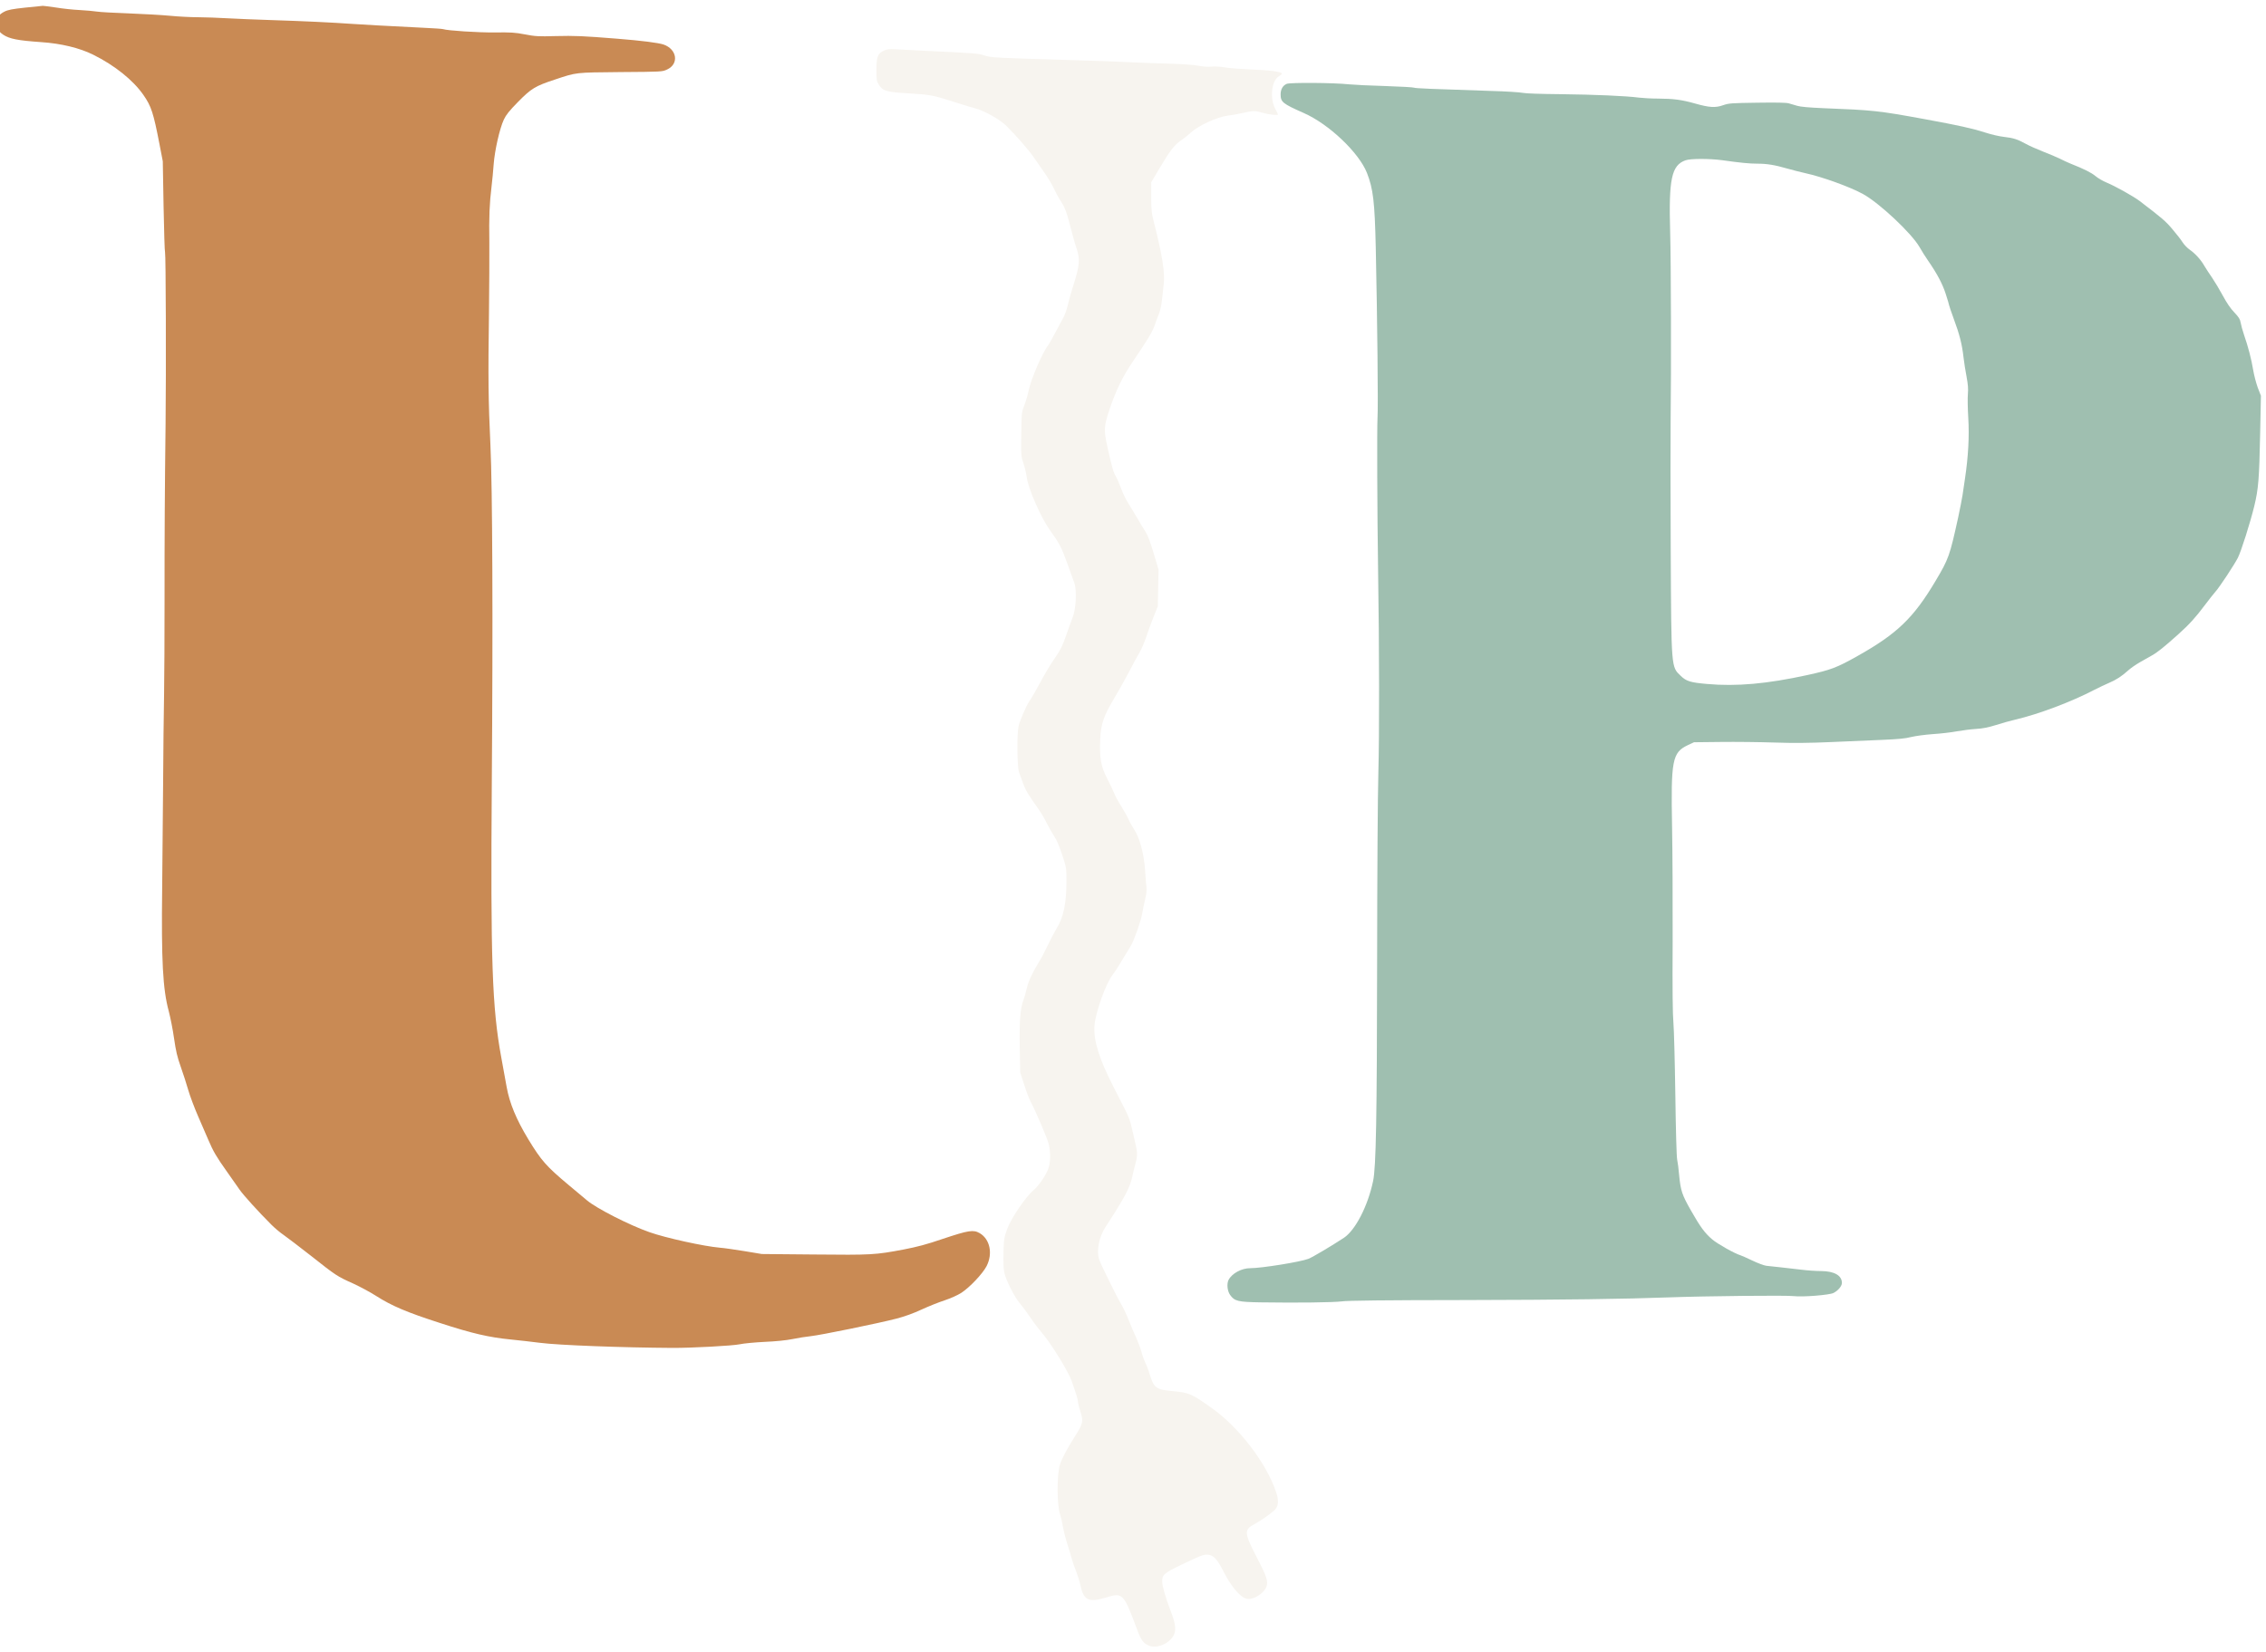
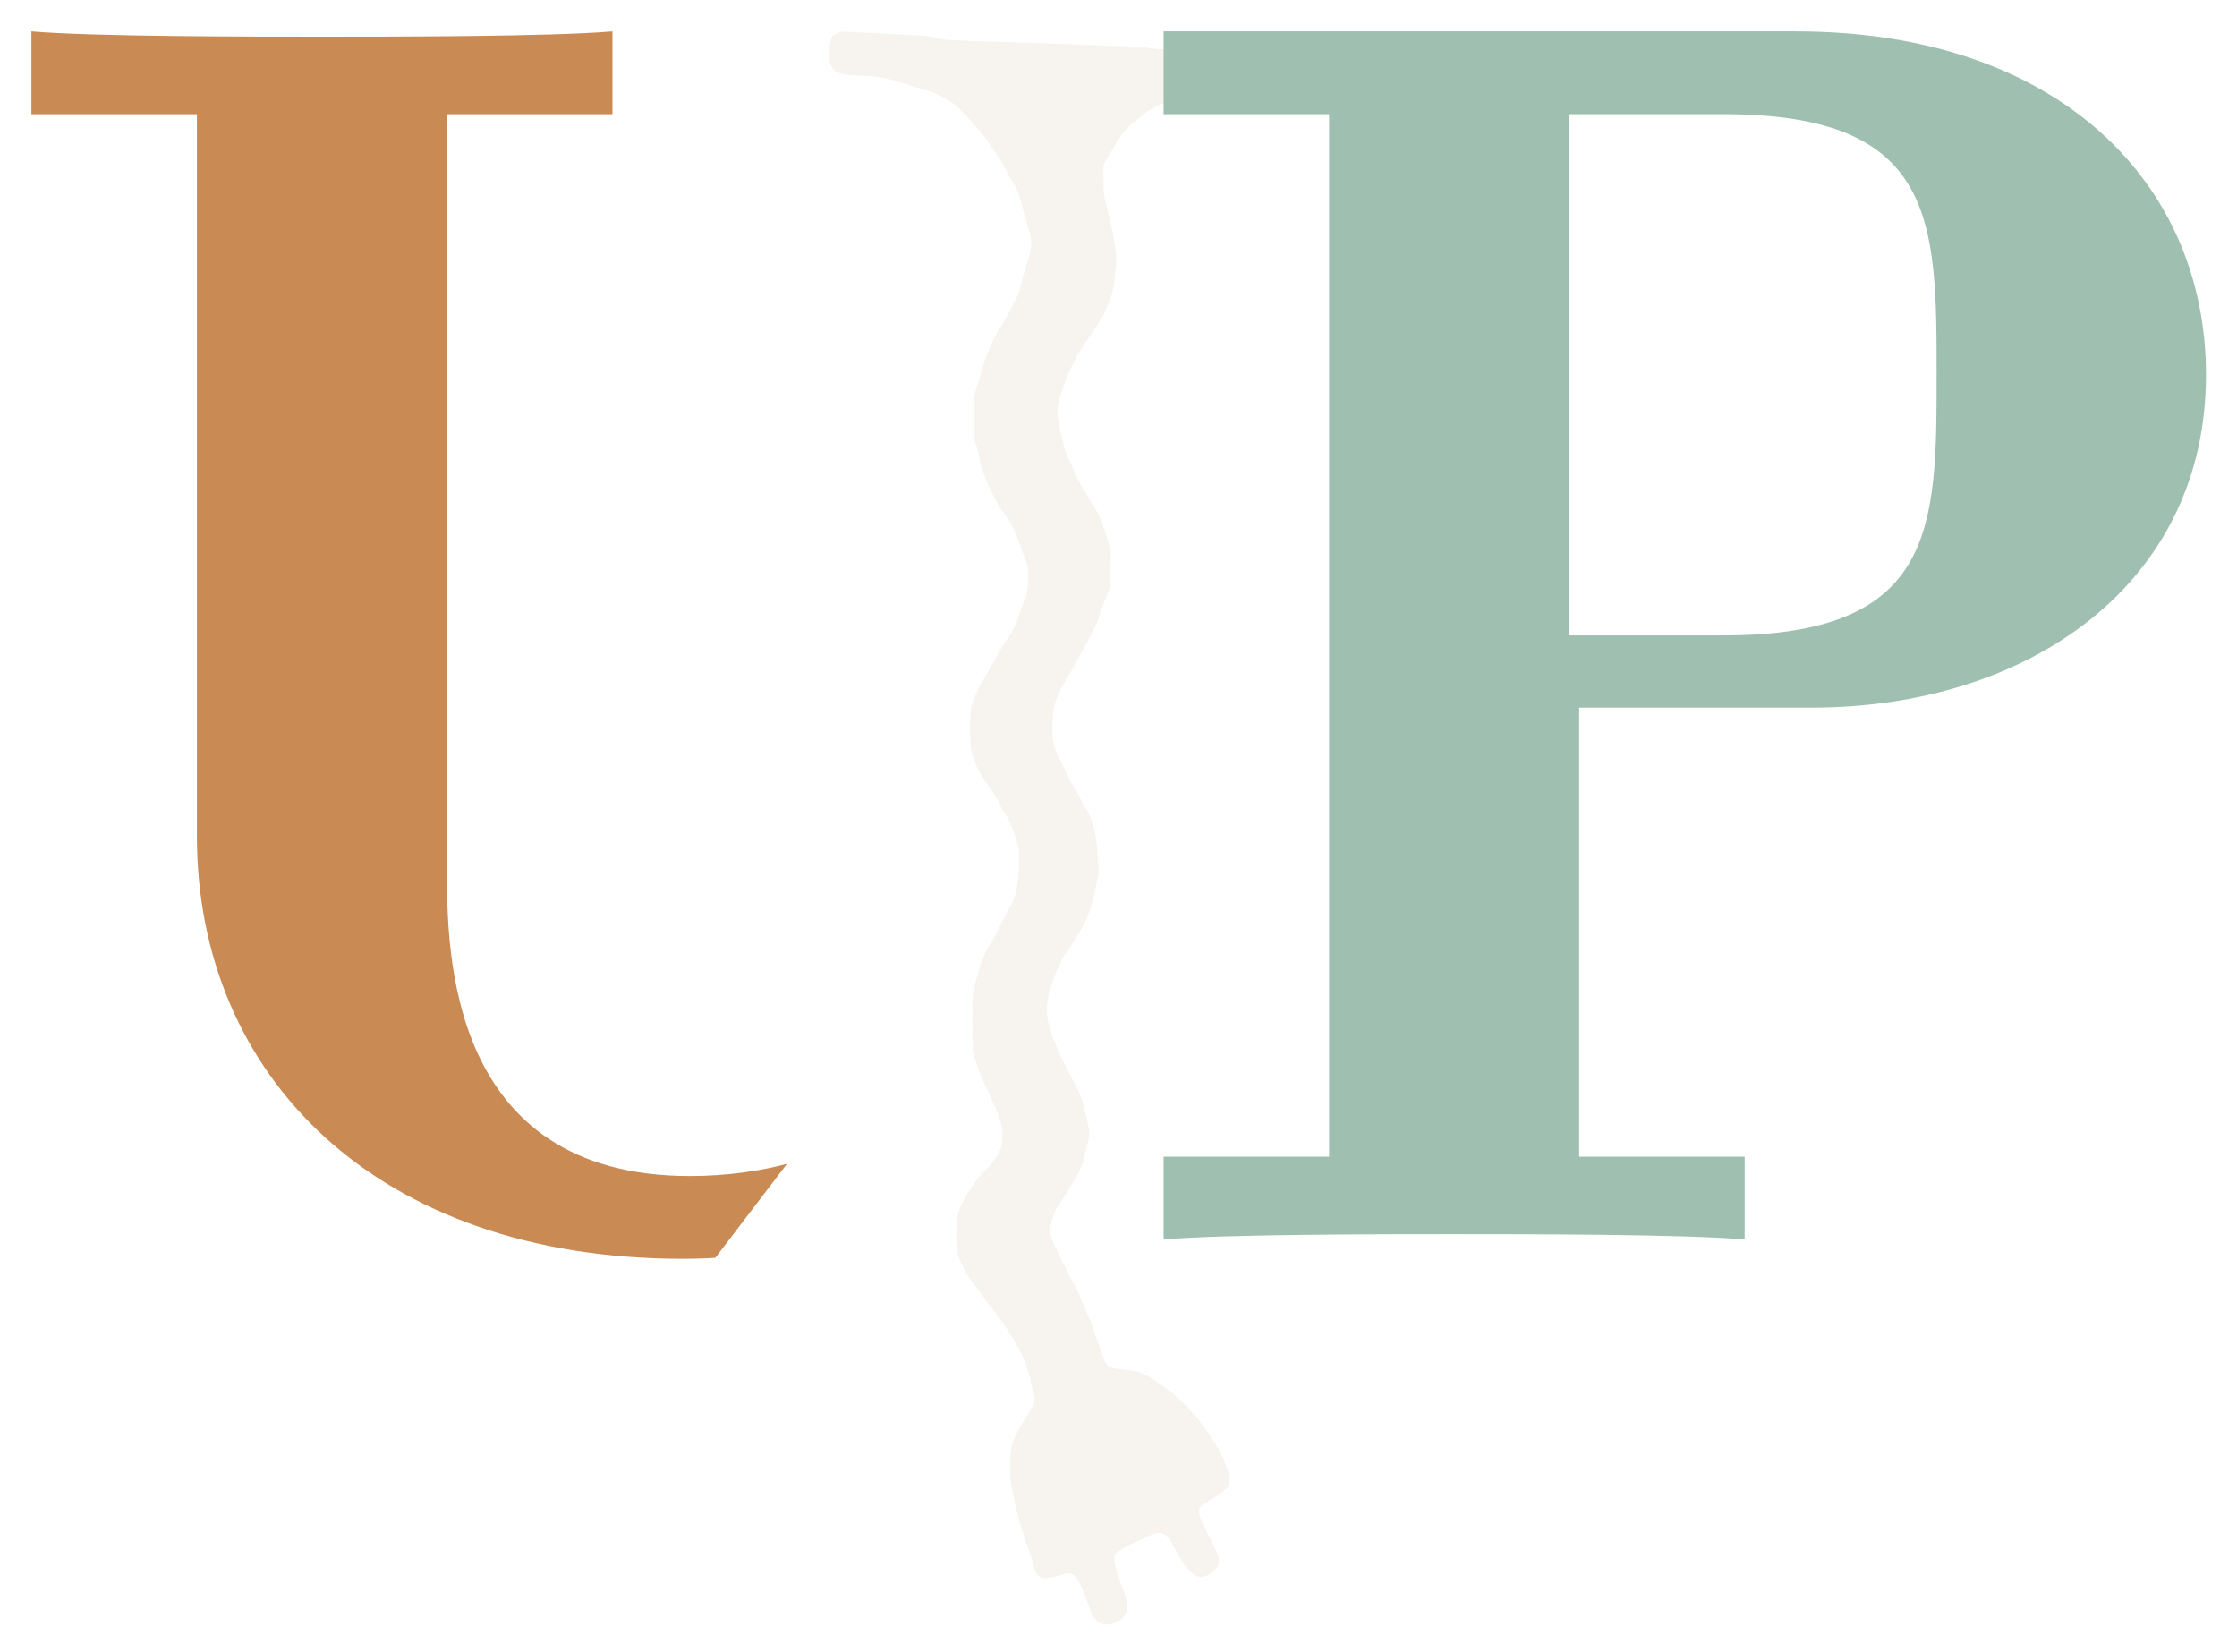
- <svg xmlns="http://www.w3.org/2000/svg" viewBox="38 25 2367 1726" role="img" aria-label="Uwe Parsiegla">
-   <g id="kabel-wortmarke" transform="translate(0,2438) scale(0.1,-0.1)" fill="#F7F4EF" stroke="none">
-     <path d="M9613 23601 c-65 -30 -78 -64 -78 -201 0 -103 2 -119 24 -153 42 -68 78 -79 321 -93 230 -14 242 -17 530 -109 58 -19 125 -39 150 -45 95 -23 262 -116 330 -183 93 -91 234 -252 283 -323 23 -34 72 -105 109 -157 38 -52 84 -130 105 -173 20 -44 49 -97 63 -119 52 -77 72 -129 111 -284 22 -86 51 -190 66 -231 36 -105 29 -181 -30 -365 -25 -77 -53 -175 -62 -219 -10 -43 -30 -101 -45 -130 -109 -204 -149 -277 -159 -290 -58 -70 -181 -354 -206 -476 -9 -46 -30 -115 -45 -154 -28 -70 -29 -75 -32 -301 -3 -226 -3 -231 24 -310 14 -44 29 -107 33 -140 14 -116 148 -424 242 -554 98 -135 122 -182 180 -343 30 -84 64 -178 75 -208 28 -78 18 -276 -19 -365 -13 -33 -44 -117 -68 -188 -36 -104 -56 -145 -111 -225 -37 -53 -91 -140 -119 -192 -86 -158 -132 -238 -153 -267 -32 -46 -101 -207 -113 -264 -18 -91 -14 -425 6 -479 9 -25 29 -79 44 -120 24 -68 55 -118 167 -275 19 -27 56 -90 80 -139 25 -49 61 -111 79 -138 21 -30 52 -103 80 -188 45 -137 45 -140 45 -277 0 -226 -31 -378 -101 -490 -21 -34 -63 -114 -94 -179 -30 -64 -72 -144 -94 -178 -65 -104 -112 -206 -127 -277 -8 -38 -23 -91 -34 -119 -32 -82 -43 -217 -38 -497 l5 -258 41 -127 c22 -70 52 -149 66 -175 53 -99 178 -390 191 -448 19 -78 19 -178 0 -242 -20 -69 -103 -192 -160 -239 -80 -67 -234 -293 -274 -404 -32 -89 -35 -105 -39 -246 -2 -94 0 -172 8 -207 16 -80 108 -262 165 -327 26 -30 76 -98 111 -150 35 -52 90 -124 121 -160 84 -94 271 -397 306 -495 51 -146 67 -197 67 -221 0 -13 11 -58 25 -101 34 -103 29 -126 -56 -259 -81 -127 -142 -242 -158 -299 -33 -114 -31 -426 4 -524 8 -24 20 -73 25 -110 6 -36 25 -115 44 -176 19 -60 42 -137 51 -170 9 -33 30 -94 47 -135 16 -41 36 -106 44 -143 33 -158 87 -183 270 -127 173 53 181 44 325 -344 38 -101 62 -134 116 -158 78 -34 197 8 253 90 40 58 34 130 -24 277 -49 126 -86 255 -86 299 0 74 16 88 205 180 97 47 194 90 216 96 90 24 140 -12 211 -153 85 -170 180 -284 251 -301 67 -16 183 57 207 130 18 54 1 105 -105 309 -129 249 -131 282 -23 340 60 32 152 95 205 141 47 40 55 100 23 194 -102 304 -385 674 -670 877 -214 152 -237 162 -407 178 -178 16 -200 33 -245 180 -11 39 -31 91 -44 116 -12 25 -30 74 -39 110 -9 35 -34 102 -55 149 -22 47 -57 130 -79 185 -21 55 -57 132 -80 170 -48 81 -206 402 -227 459 -34 92 -6 240 65 348 196 301 252 405 277 518 8 36 24 103 36 148 23 90 22 106 -16 267 -9 39 -23 99 -32 135 -8 36 -32 99 -53 140 -21 41 -80 156 -130 255 -149 291 -208 479 -199 635 8 134 122 453 191 536 20 24 91 137 189 301 35 58 108 267 119 338 6 38 20 106 31 150 12 50 17 95 14 120 -3 22 -10 105 -15 185 -12 173 -56 337 -116 427 -19 29 -46 77 -59 107 -13 30 -47 89 -74 133 -28 43 -60 101 -71 129 -11 29 -45 101 -76 160 -66 128 -81 215 -72 414 7 157 36 241 145 423 47 78 118 205 158 282 39 77 88 166 108 199 19 32 49 102 67 155 17 53 52 148 77 211 l46 115 4 192 4 192 -52 173 c-36 122 -62 189 -87 227 -19 29 -59 94 -88 145 -29 50 -71 119 -93 154 -22 34 -54 101 -71 148 -17 47 -42 105 -56 128 -26 45 -39 92 -85 297 -42 189 -40 220 19 399 65 195 138 346 242 499 158 233 208 316 230 381 12 36 32 90 45 121 14 34 27 95 33 156 6 55 13 125 17 155 14 120 -15 301 -103 648 -24 91 -27 126 -28 260 l0 155 74 125 c128 216 167 266 250 322 25 17 67 51 93 75 77 71 273 161 378 174 47 6 122 19 168 30 103 24 121 24 207 -1 61 -18 155 -27 155 -16 0 2 -13 30 -30 61 -57 109 -38 290 36 336 19 11 34 24 34 29 0 21 -125 37 -340 45 -96 4 -211 13 -256 21 -48 8 -105 12 -140 8 -37 -4 -87 0 -134 9 -46 9 -165 18 -305 22 -126 3 -313 10 -415 15 -102 6 -347 15 -545 20 -888 27 -895 27 -970 50 -72 23 -91 24 -620 49 -121 6 -258 13 -305 16 -71 4 -92 2 -127 -14z" />
-     <path d="M525 4929 c-40 -11 -74 -43 -92 -88 -19 -45 -45 -756 -41 -1116 l3 -240 46 -95 c93 -191 192 -275 399 -336 309 -91 650 -33 857 145 124 107 179 210 214 401 18 104 49 784 49 1094 0 180 -27 220 -161 238 -93 13 -146 0 -193 -47 -50 -49 -54 -86 -66 -563 -16 -616 -20 -666 -63 -757 -64 -134 -177 -207 -322 -209 -141 -2 -249 63 -310 187 -56 114 -59 149 -46 522 25 760 25 731 1 780 -38 78 -163 117 -275 84z" />
-     <path d="M2330 4934 c-67 -28 -84 -40 -101 -78 -24 -53 -24 -79 2 -162 12 -38 27 -98 34 -134 29 -148 56 -269 75 -325 18 -57 38 -143 95 -410 14 -66 32 -147 40 -180 27 -115 64 -280 80 -357 23 -110 66 -191 113 -214 53 -25 219 -38 312 -24 130 19 162 52 204 210 14 49 33 114 44 142 11 29 23 73 27 98 8 52 44 193 85 330 15 52 33 118 40 145 30 129 124 128 150 -2 6 -32 18 -84 26 -115 8 -32 19 -81 24 -110 5 -29 18 -87 29 -128 20 -76 32 -131 77 -340 43 -204 77 -230 299 -229 234 0 272 28 333 249 55 198 143 495 196 665 30 94 66 217 81 275 26 100 68 238 120 400 38 117 41 160 16 214 -57 117 -289 99 -351 -28 -11 -23 -20 -49 -20 -57 0 -9 -11 -49 -25 -89 -14 -40 -25 -84 -25 -96 0 -13 -11 -59 -25 -103 -14 -44 -30 -106 -36 -138 -5 -32 -23 -98 -39 -148 -15 -49 -33 -112 -38 -140 -30 -155 -72 -302 -95 -331 -66 -85 -127 30 -187 351 -12 66 -31 155 -42 199 -10 43 -26 113 -33 155 -23 127 -74 338 -90 378 -33 78 -93 116 -203 128 -160 18 -243 -47 -290 -226 -54 -207 -82 -308 -95 -344 -8 -22 -18 -60 -21 -85 -4 -25 -20 -90 -35 -145 -32 -112 -62 -228 -86 -325 -26 -105 -82 -140 -127 -79 -19 25 -77 276 -118 511 -22 123 -55 294 -75 388 -8 36 -19 91 -25 123 -22 130 -79 176 -223 183 -45 2 -89 1 -97 -2z" />
-     <path d="M5154 4916 c-125 -40 -136 -63 -146 -291 -10 -227 -38 -1241 -38 -1357 0 -106 17 -156 63 -183 48 -29 930 -26 980 3 95 54 85 218 -17 266 -28 13 -73 16 -270 16 -348 0 -346 -1 -346 245 0 248 0 248 305 255 194 4 223 7 248 24 86 58 82 209 -7 262 -27 16 -59 20 -231 25 -290 8 -291 9 -287 202 5 223 0 220 340 227 279 5 296 9 341 66 61 77 16 217 -76 238 -62 14 -817 16 -859 2z" />
-     <path d="M7208 4914 c-59 -18 -112 -68 -127 -119 -14 -48 -39 -808 -43 -1307 l-3 -346 29 -31 c74 -77 289 -67 343 15 15 24 19 60 25 257 11 329 16 337 243 337 147 1 189 8 289 52 158 68 291 205 331 342 87 290 31 528 -157 667 -109 81 -258 128 -438 140 -201 13 -438 10 -492 -7z" />
-     <path d="M9133 4914 c-63 -23 -106 -77 -138 -175 -15 -46 -37 -102 -48 -124 -11 -22 -33 -78 -48 -125 -15 -47 -55 -159 -89 -250 -34 -91 -74 -201 -89 -245 -16 -44 -54 -145 -86 -225 -31 -80 -77 -203 -102 -275 -24 -71 -58 -168 -74 -215 -60 -172 -31 -220 135 -220 148 0 194 41 253 228 40 128 72 175 132 193 59 18 516 8 562 -13 42 -18 87 -103 120 -227 40 -144 71 -173 199 -179 199 -10 251 53 196 235 -47 155 -208 645 -236 723 -16 41 -36 104 -44 140 -9 36 -44 146 -76 245 -33 99 -74 226 -91 282 -59 196 -110 235 -313 240 -90 2 -132 -1 -163 -13z" />
-     <path d="M12308 4919 c-200 -29 -375 -183 -427 -377 -50 -187 3 -378 143 -517 64 -64 89 -80 256 -163 218 -109 274 -147 301 -205 56 -125 -4 -242 -146 -286 -123 -38 -241 -21 -405 59 -123 59 -166 54 -195 -25 -13 -33 -16 -62 -12 -111 10 -126 79 -183 283 -234 281 -71 553 -15 717 145 149 146 219 343 183 515 -43 201 -165 322 -486 478 -158 77 -209 113 -234 166 -35 74 -13 176 48 219 45 32 263 33 346 0 142 -55 141 -54 176 -43 57 19 84 97 63 182 -16 70 -82 136 -165 167 -94 36 -309 50 -446 30z" />
-     <path d="M10454 4902 c-46 -22 -78 -58 -93 -105 -9 -30 -22 -479 -37 -1287 -7 -384 -7 -385 76 -427 80 -41 220 -27 271 28 35 38 37 52 44 349 4 140 11 270 17 288 23 77 147 81 244 7 51 -39 121 -166 174 -314 105 -298 127 -339 190 -365 59 -24 202 -21 258 4 71 32 80 70 43 173 -57 158 -122 321 -141 352 -10 16 -28 55 -40 85 -12 30 -35 72 -51 93 -81 102 -76 143 30 246 137 133 202 315 166 463 -43 179 -94 250 -236 330 -144 81 -201 90 -564 95 -288 3 -313 2 -351 -15z" />
-     <path d="M16100 4909 c-102 -10 -167 -32 -322 -111 -148 -75 -230 -157 -325 -325 -243 -430 -139 -1038 219 -1284 90 -62 243 -126 353 -149 240 -49 610 -3 753 94 86 59 87 60 90 466 4 378 1 406 -44 459 -48 58 -82 63 -371 59 -286 -5 -301 -8 -339 -72 -23 -40 -24 -120 -1 -166 27 -56 65 -72 182 -80 116 -7 148 -21 171 -75 15 -36 19 -186 8 -245 -35 -170 -405 -156 -588 24 -58 56 -90 112 -127 221 -22 64 -24 86 -24 255 l0 185 45 104 c51 118 100 179 182 229 173 103 366 122 568 54 63 -22 134 -49 157 -60 74 -38 117 -39 153 -4 54 55 39 205 -28 275 -53 57 -240 134 -342 142 -123 10 -290 12 -370 4z" />
-     <path d="M13385 4903 c-38 -10 -73 -43 -90 -85 -16 -40 -30 -739 -30 -1488 0 -241 23 -275 185 -275 98 0 141 18 174 74 22 38 21 0 31 1022 8 734 11 704 -69 740 -40 18 -150 24 -201 12z" />
-     <path d="M14429 4901 c-283 -6 -286 -6 -322 -31 -77 -52 -73 -13 -87 -875 -6 -423 -9 -787 -5 -808 9 -49 61 -102 107 -110 18 -3 220 -7 448 -9 396 -2 417 -2 455 17 104 52 97 219 -11 270 -31 14 -72 17 -263 19 -270 2 -301 10 -333 83 -17 38 -18 58 -13 171 12 230 6 225 285 232 222 5 245 10 284 63 27 37 29 126 3 179 -32 64 -65 73 -272 73 -267 0 -295 20 -295 215 0 202 14 210 343 210 281 0 296 4 329 76 36 82 5 180 -66 209 -42 18 -245 23 -587 16z" />
-     <path d="M17327 4886 c-49 -18 -76 -42 -95 -86 -14 -30 -17 -137 -23 -810 -7 -794 -6 -825 32 -874 49 -62 38 -61 559 -62 306 -1 491 -6 520 -13 58 -14 144 -14 195 0 65 18 98 63 129 174 34 122 56 167 103 202 l37 28 250 -1 c292 -1 308 -5 355 -78 16 -26 38 -85 50 -134 41 -163 96 -207 261 -207 83 0 99 3 127 23 67 48 65 105 -12 302 -36 93 -118 335 -170 500 -41 130 -199 583 -209 599 -4 6 -29 81 -56 166 -73 237 -96 257 -299 263 -173 6 -240 -17 -280 -96 -10 -21 -101 -280 -201 -577 -100 -297 -203 -596 -229 -665 -27 -69 -51 -137 -54 -151 -19 -79 -82 -100 -152 -51 l-40 27 -225 5 c-161 4 -232 9 -248 18 -49 28 -49 34 -57 737 -8 731 -7 719 -71 750 -48 23 -150 29 -197 11z" />
-     <path d="M10740 1620 c-25 -6 -72 -23 -105 -39 -211 -104 -269 -379 -116 -554 33 -37 124 -95 284 -181 137 -74 181 -129 181 -226 0 -159 -176 -232 -401 -166 -134 39 -183 29 -183 -37 0 -82 84 -138 247 -165 118 -19 214 -4 330 53 208 103 278 355 152 544 -46 69 -85 98 -259 191 -168 89 -197 111 -222 168 -67 150 95 284 267 222 138 -49 172 -50 201 -5 37 56 -27 141 -136 180 -55 20 -179 27 -240 15z" />
-     <path d="M14893 1615 c-187 -51 -273 -161 -273 -350 0 -172 70 -261 298 -380 154 -81 202 -118 231 -178 93 -192 -163 -349 -395 -243 -111 51 -174 41 -174 -27 0 -176 390 -252 600 -117 120 77 183 181 188 310 8 181 -63 272 -312 404 -86 45 -165 95 -187 117 -99 99 -62 250 72 294 57 19 87 16 174 -20 79 -32 119 -32 151 1 28 27 27 56 -2 101 -51 79 -239 123 -371 88z" />
-     <path d="M7480 1601 c-89 -10 -123 -30 -151 -88 -23 -47 -24 -59 -30 -418 -4 -203 -10 -449 -14 -545 -10 -287 -18 -282 387 -278 l286 3 26 24 c45 42 31 89 -34 115 -32 12 -77 16 -208 16 -252 0 -262 8 -262 213 0 211 17 227 243 227 150 0 194 13 212 63 24 70 -37 97 -218 97 -212 0 -227 12 -227 187 0 175 24 193 258 193 81 0 164 5 186 11 107 30 119 140 17 169 -43 12 -391 20 -471 11z" />
-     <path d="M8432 1603 c-36 -7 -89 -64 -100 -108 -6 -22 -13 -159 -17 -305 -3 -146 -10 -388 -16 -538 -9 -260 -8 -276 10 -317 25 -56 83 -79 126 -51 48 31 55 68 55 271 0 239 18 285 110 285 148 0 229 -95 314 -365 47 -149 118 -223 187 -194 66 27 73 102 20 208 -16 31 -37 84 -46 117 -9 32 -39 101 -65 151 -76 146 -76 157 12 250 70 75 103 151 103 233 -2 243 -187 371 -530 368 -77 0 -150 -3 -163 -5z" />
-     <path d="M11501 1592 c-65 -33 -76 -59 -79 -195 -18 -792 -19 -1023 -4 -1056 21 -45 70 -66 119 -50 62 20 65 39 72 429 7 377 10 400 65 400 39 0 59 -36 117 -208 182 -543 211 -608 284 -626 35 -9 113 29 130 64 7 14 29 59 50 100 21 41 50 111 66 155 74 212 206 516 236 547 23 23 57 18 72 -10 5 -10 5 -177 -1 -389 -8 -323 -7 -376 6 -408 33 -78 139 -79 170 -2 20 47 30 1139 11 1183 -28 66 -101 96 -182 73 -66 -18 -113 -69 -152 -165 -18 -43 -39 -89 -47 -101 -8 -12 -32 -66 -53 -120 -22 -54 -69 -169 -105 -255 -36 -86 -68 -168 -72 -182 -10 -42 -49 -76 -87 -76 -42 0 -61 20 -86 91 -10 30 -30 79 -44 110 -14 31 -33 83 -42 115 -9 33 -38 111 -65 174 -26 63 -62 156 -80 205 -17 50 -38 100 -45 112 -57 86 -175 126 -254 85z" />
-     <path d="M13234 1591 c-80 -36 -78 -20 -82 -652 -4 -507 -3 -559 13 -592 30 -65 50 -68 354 -65 256 3 271 4 298 24 31 23 38 43 29 80 -11 41 -54 51 -251 59 -253 10 -255 11 -255 215 0 198 12 210 203 210 172 0 242 28 235 94 -6 58 -40 70 -211 76 -167 6 -189 12 -206 61 -16 46 -14 213 3 254 27 63 49 69 252 75 165 5 185 7 211 26 52 39 40 114 -22 140 -57 24 -517 20 -571 -5z" />
-     <path d="M15533 1595 c-58 -25 -72 -94 -27 -136 23 -21 37 -24 139 -29 94 -4 119 -9 142 -26 53 -40 53 -33 53 -552 0 -531 0 -527 60 -552 44 -18 94 6 108 52 6 19 13 236 16 506 7 523 8 530 66 551 18 6 74 11 124 11 67 0 102 5 132 19 78 35 80 116 4 153 -47 24 -763 27 -817 3z" />
-     <path d="M9494 1586 c-52 -23 -55 -43 -64 -496 -5 -228 -12 -481 -15 -561 -8 -175 2 -210 62 -235 33 -14 40 -14 70 0 55 26 63 60 63 260 0 188 6 220 44 237 38 18 83 -15 136 -98 152 -240 267 -388 317 -409 70 -30 133 -1 133 60 0 34 -57 133 -109 191 -28 31 -138 184 -226 314 -70 102 -71 153 -5 234 158 196 219 268 265 317 84 89 92 154 24 191 -64 34 -134 -21 -266 -209 -18 -25 -47 -61 -66 -81 -18 -20 -50 -59 -71 -88 -44 -59 -71 -76 -112 -71 -49 5 -56 33 -50 206 6 157 -1 200 -35 229 -24 20 -63 23 -95 9z" />
-     <path d="M14215 1591 c-58 -24 -59 -30 -66 -335 -13 -532 -10 -883 5 -920 31 -74 137 -67 169 11 24 61 28 1154 4 1199 -22 42 -71 61 -112 45z" />
-     <path d="M16648 1584 c-75 -31 -73 -16 -73 -661 l0 -571 24 -26 c36 -38 98 -46 362 -46 299 0 331 10 317 100 -8 55 -42 65 -256 70 -218 6 -240 12 -261 72 -13 37 -13 124 -2 227 14 114 16 115 216 121 193 6 220 16 220 85 0 68 -28 79 -214 85 -220 7 -240 24 -227 203 11 165 29 177 266 177 187 0 243 15 256 64 11 47 -3 76 -49 96 -57 26 -518 29 -579 4z" />
-     <path d="M17670 1593 c-114 -41 -108 -6 -108 -669 0 -360 4 -569 10 -587 28 -74 141 -71 167 4 6 19 11 108 11 219 0 111 5 200 11 219 20 56 91 75 172 47 101 -36 146 -110 252 -407 31 -90 49 -114 96 -133 79 -32 144 29 121 112 -21 73 -90 238 -144 342 -83 159 -84 188 -8 249 82 65 127 217 100 330 -16 68 -81 164 -136 202 -75 51 -210 79 -384 78 -80 0 -152 -3 -160 -6z" />
-     <path d="M2022 1579 c-45 -13 -106 -77 -125 -130 -9 -24 -35 -89 -58 -144 -23 -55 -65 -163 -94 -240 -29 -77 -70 -183 -90 -235 -20 -52 -56 -147 -79 -210 -24 -63 -55 -138 -69 -167 -66 -128 -24 -227 80 -192 49 16 69 41 126 157 73 148 69 146 293 150 263 5 292 -7 338 -145 33 -97 61 -139 109 -158 47 -19 61 -19 96 0 66 34 70 17 -134 631 -103 307 -197 578 -211 601 -42 73 -110 103 -182 82z" />
-     <path d="M4290 1580 c-40 -18 -80 -61 -89 -100 -11 -40 -31 -598 -34 -922 -3 -309 -4 -308 304 -308 220 0 299 14 419 72 131 64 251 229 302 415 27 102 30 305 5 406 -51 206 -209 363 -423 422 -74 20 -445 31 -484 15z m370 -180 c159 -25 253 -106 316 -272 36 -96 39 -109 37 -199 -3 -160 -58 -305 -145 -385 -149 -137 -450 -169 -498 -54 -19 45 9 819 31 864 25 53 112 69 259 46z" />
-     <path d="M5415 1576 c-59 -26 -67 -76 -31 -193 24 -76 88 -332 101 -403 4 -19 22 -82 40 -140 19 -58 52 -183 75 -278 62 -263 77 -288 183 -299 99 -10 165 44 187 157 7 30 33 125 60 210 26 85 53 180 60 210 33 155 71 230 115 230 43 0 71 -51 86 -157 6 -43 21 -114 34 -158 12 -44 28 -114 35 -155 14 -86 70 -248 100 -290 49 -69 154 -75 219 -12 42 40 54 73 135 347 58 196 124 407 197 632 61 188 66 214 49 257 -39 103 -170 40 -199 -95 -6 -27 -22 -75 -35 -107 -13 -31 -27 -75 -31 -97 -4 -22 -20 -83 -35 -135 -52 -177 -79 -275 -86 -311 -7 -43 -38 -97 -59 -105 -51 -20 -84 19 -108 131 -64 292 -161 648 -192 701 -32 55 -82 80 -130 64 -60 -20 -103 -93 -130 -218 -8 -38 -23 -93 -35 -122 -11 -29 -26 -76 -31 -104 -6 -28 -26 -100 -45 -160 -18 -59 -41 -145 -49 -189 -19 -99 -36 -129 -72 -125 -38 4 -61 43 -83 138 -11 47 -35 146 -55 220 -19 74 -53 212 -76 305 -47 195 -58 218 -114 245 -48 23 -42 23 -80 6z" />
-     <path d="M354 1566 c-56 -25 -62 -57 -74 -418 -6 -178 -15 -428 -20 -557 -7 -188 -7 -239 4 -265 25 -60 75 -85 131 -66 63 21 69 46 75 290 7 303 -3 294 305 288 283 -5 275 4 275 -294 0 -236 6 -265 63 -283 29 -10 42 -9 72 3 63 27 67 47 76 421 4 182 11 431 15 555 7 214 6 228 -13 271 -37 84 -121 88 -167 9 -19 -31 -22 -57 -26 -220 -7 -272 -6 -270 -296 -270 -288 0 -295 7 -286 279 6 198 -2 235 -54 257 -40 17 -41 17 -80 0z" />
-     <path d="M2895 1561 c-44 -20 -70 -57 -79 -111 -3 -19 -13 -274 -22 -566 -15 -507 -15 -534 2 -569 35 -74 127 -80 176 -12 22 31 23 40 30 372 8 375 10 399 34 426 39 43 96 2 132 -93 51 -137 302 -615 353 -672 67 -75 148 -97 226 -59 54 25 60 51 67 303 3 124 11 374 17 556 11 317 11 334 -7 370 -39 80 -117 89 -168 21 -23 -31 -34 -205 -35 -552 -1 -203 -7 -225 -62 -225 -37 0 -67 31 -93 97 -10 26 -69 145 -131 263 -61 118 -127 247 -146 285 -75 153 -186 216 -294 166z" />
+ <svg xmlns="http://www.w3.org/2000/svg" viewBox="-26 -26 1852 1367" role="img" aria-label="Uwe Parsiegla">
+   <defs>
+     <clipPath id="usbnegativ">
+       <path d="M -300 -457.7 L 635.57 -224.49 L 635.57 84.55 L 804.66 84.55 L 804.66 702.62 L 565.60 1016.03 L 565.60 1145.77 L -300 1145.8 Z" />
+     </clipPath>
+   </defs>
+   <path d="M1020.408 68.513V1.1368683772161603e-13L845.481 4.373L669.096 1.1368683772161603e-13V68.513H698.251C728.863 68.513 759.475 71.429 769.679 72.886C806.122 77.259 806.122 78.717 806.122 110.787V664.723C806.122 884.84 664.723 947.522 545.19 947.522C344.023 947.522 344.023 759.475 344.023 693.878V68.513H481.05V1.1368683772161603e-13C430.029 4.373 298.834 4.373 240.525 4.373C182.216 4.373 51.02 4.373 0.0 1.1368683772161603e-13V68.513H137.026V666.181C137.026 864.431 285.714 1016.035 539.359 1016.035C763.848 1016.035 883.382 860.058 883.382 669.096V110.787C883.382 78.717 883.382 77.259 918.367 72.886C950.437 68.513 981.05 68.513 991.254 68.513Z" fill="#C98A54" clip-path="url(#usbnegativ)" />
+   <g transform="translate(-92.445,-60.040) scale(0.79) translate(0,2438) scale(0.1,-0.1)">
+     <path d="M9613 23601 c-65 -30 -78 -64 -78 -201 0 -103 2 -119 24 -153 42 -68 78 -79 321 -93 230 -14 242 -17 530 -109 58 -19 125 -39 150 -45 95 -23 262 -116 330 -183 93 -91 234 -252 283 -323 23 -34 72 -105 109 -157 38 -52 84 -130 105 -173 20 -44 49 -97 63 -119 52 -77 72 -129 111 -284 22 -86 51 -190 66 -231 36 -105 29 -181 -30 -365 -25 -77 -53 -175 -62 -219 -10 -43 -30 -101 -45 -130 -109 -204 -149 -277 -159 -290 -58 -70 -181 -354 -206 -476 -9 -46 -30 -115 -45 -154 -28 -70 -29 -75 -32 -301 -3 -226 -3 -231 24 -310 14 -44 29 -107 33 -140 14 -116 148 -424 242 -554 98 -135 122 -182 180 -343 30 -84 64 -178 75 -208 28 -78 18 -276 -19 -365 -13 -33 -44 -117 -68 -188 -36 -104 -56 -145 -111 -225 -37 -53 -91 -140 -119 -192 -86 -158 -132 -238 -153 -267 -32 -46 -101 -207 -113 -264 -18 -91 -14 -425 6 -479 9 -25 29 -79 44 -120 24 -68 55 -118 167 -275 19 -27 56 -90 80 -139 25 -49 61 -111 79 -138 21 -30 52 -103 80 -188 45 -137 45 -140 45 -277 0 -226 -31 -378 -101 -490 -21 -34 -63 -114 -94 -179 -30 -64 -72 -144 -94 -178 -65 -104 -112 -206 -127 -277 -8 -38 -23 -91 -34 -119 -32 -82 -43 -217 -38 -497 l5 -258 41 -127 c22 -70 52 -149 66 -175 53 -99 178 -390 191 -448 19 -78 19 -178 0 -242 -20 -69 -103 -192 -160 -239 -80 -67 -234 -293 -274 -404 -32 -89 -35 -105 -39 -246 -2 -94 0 -172 8 -207 16 -80 108 -262 165 -327 26 -30 76 -98 111 -150 35 -52 90 -124 121 -160 84 -94 271 -397 306 -495 51 -146 67 -197 67 -221 0 -13 11 -58 25 -101 34 -103 29 -126 -56 -259 -81 -127 -142 -242 -158 -299 -33 -114 -31 -426 4 -524 8 -24 20 -73 25 -110 6 -36 25 -115 44 -176 19 -60 42 -137 51 -170 9 -33 30 -94 47 -135 16 -41 36 -106 44 -143 33 -158 87 -183 270 -127 173 53 181 44 325 -344 38 -101 62 -134 116 -158 78 -34 197 8 253 90 40 58 34 130 -24 277 -49 126 -86 255 -86 299 0 74 16 88 205 180 97 47 194 90 216 96 90 24 140 -12 211 -153 85 -170 180 -284 251 -301 67 -16 183 57 207 130 18 54 1 105 -105 309 -129 249 -131 282 -23 340 60 32 152 95 205 141 47 40 55 100 23 194 -102 304 -385 674 -670 877 -214 152 -237 162 -407 178 -178 16 -200 33 -245 180 -11 39 -31 91 -44 116 -12 25 -30 74 -39 110 -9 35 -34 102 -55 149 -22 47 -57 130 -79 185 -21 55 -57 132 -80 170 -48 81 -206 402 -227 459 -34 92 -6 240 65 348 196 301 252 405 277 518 8 36 24 103 36 148 23 90 22 106 -16 267 -9 39 -23 99 -32 135 -8 36 -32 99 -53 140 -21 41 -80 156 -130 255 -149 291 -208 479 -199 635 8 134 122 453 191 536 20 24 91 137 189 301 35 58 108 267 119 338 6 38 20 106 31 150 12 50 17 95 14 120 -3 22 -10 105 -15 185 -12 173 -56 337 -116 427 -19 29 -46 77 -59 107 -13 30 -47 89 -74 133 -28 43 -60 101 -71 129 -11 29 -45 101 -76 160 -66 128 -81 215 -72 414 7 157 36 241 145 423 47 78 118 205 158 282 39 77 88 166 108 199 19 32 49 102 67 155 17 53 52 148 77 211 l46 115 4 192 4 192 -52 173 c-36 122 -62 189 -87 227 -19 29 -59 94 -88 145 -29 50 -71 119 -93 154 -22 34 -54 101 -71 148 -17 47 -42 105 -56 128 -26 45 -39 92 -85 297 -42 189 -40 220 19 399 65 195 138 346 242 499 158 233 208 316 230 381 12 36 32 90 45 121 14 34 27 95 33 156 6 55 13 125 17 155 14 120 -15 301 -103 648 -24 91 -27 126 -28 260 l0 155 74 125 c128 216 167 266 250 322 25 17 67 51 93 75 77 71 273 161 378 174 47 6 122 19 168 30 103 24 121 24 207 -1 61 -18 155 -27 155 -16 0 2 -13 30 -30 61 -57 109 -38 290 36 336 19 11 34 24 34 29 0 21 -125 37 -340 45 -96 4 -211 13 -256 21 -48 8 -105 12 -140 8 -37 -4 -87 0 -134 9 -46 9 -165 18 -305 22 -126 3 -313 10 -415 15 -102 6 -347 15 -545 20 -888 27 -895 27 -970 50 -72 23 -91 24 -620 49 -121 6 -258 13 -305 16 -71 4 -92 2 -127 -14z" fill="#F7F4EF" />
  </g>
-   <g id="u-entzerrt" transform="matrix(1 0 0.015365 1 -11.2318 0)">
-     <g id="u" transform="translate(0,2438) scale(0.1,-0.1)" fill="#C98A54" stroke="none">
-       <path d="M747 24050 c-131 -14 -178 -23 -215 -42 -114 -56 -121 -169 -15 -241 65 -43 150 -60 393 -77 210 -14 403 -61 544 -132 222 -111 413 -266 518 -421 80 -118 101 -186 159 -512 l32 -180 1 -470 c1 -258 4 -475 8 -481 8 -12 -7 -1234 -22 -1794 -19 -691 -29 -1154 -39 -1840 -5 -371 -15 -812 -20 -980 -6 -168 -18 -618 -26 -1000 -9 -382 -20 -843 -25 -1025 -21 -762 -10 -1060 49 -1290 16 -66 40 -194 51 -285 17 -131 30 -192 65 -295 24 -71 58 -181 75 -244 17 -62 61 -184 97 -270 36 -86 83 -198 104 -249 49 -120 83 -180 189 -332 48 -69 106 -153 129 -188 39 -58 192 -230 326 -366 33 -34 90 -83 128 -109 37 -26 165 -125 285 -220 255 -204 268 -213 433 -287 69 -32 177 -90 240 -131 160 -103 319 -171 659 -281 335 -110 513 -151 738 -173 86 -9 225 -24 307 -35 191 -25 864 -50 1380 -53 200 -1 630 22 705 38 41 9 158 20 260 25 117 5 224 16 290 29 58 12 145 26 195 31 103 11 707 134 900 184 84 22 176 55 260 94 72 33 180 76 242 96 64 21 139 55 175 78 88 56 225 199 268 278 70 131 41 283 -66 346 -65 38 -116 30 -384 -59 -173 -59 -269 -84 -414 -112 -298 -56 -334 -58 -936 -52 l-545 5 -180 30 c-99 16 -215 33 -257 36 -165 14 -564 102 -733 162 -210 74 -550 249 -647 332 -36 31 -122 104 -190 161 -230 195 -281 254 -414 478 -122 207 -190 376 -218 548 -9 55 -32 193 -51 306 -88 522 -97 1007 -55 2869 39 1701 54 3079 40 3525 -15 472 -14 710 6 1385 7 267 14 598 15 735 0 273 8 409 32 585 9 63 20 169 26 235 13 143 68 372 113 465 24 50 58 92 152 186 139 139 181 165 386 232 236 78 209 74 689 79 434 3 435 3 487 27 127 58 107 212 -34 261 -55 18 -223 40 -487 61 -349 28 -439 32 -640 27 -180 -5 -212 -3 -320 18 -104 20 -146 22 -314 20 -171 -2 -494 19 -541 35 -8 3 -100 9 -205 14 -453 23 -589 30 -735 40 -228 16 -507 29 -845 40 -165 5 -374 14 -465 19 -91 6 -228 10 -306 11 -78 0 -208 7 -290 15 -82 8 -275 19 -430 25 -155 5 -305 14 -335 19 -30 5 -110 12 -179 16 -69 3 -179 15 -245 26 -66 10 -129 18 -140 18 -11 -1 -95 -9 -188 -19z" />
-     </g>
-   </g>
-   <g id="p" transform="translate(0,2438) scale(0.1,-0.1)" fill="#9FBFB0" stroke="none">
-     <path d="M13821 23254 c-41 -17 -64 -57 -64 -110 0 -80 21 -97 240 -194 263 -115 578 -414 662 -627 65 -167 81 -298 92 -788 16 -734 26 -1656 18 -1776 -6 -109 -3 -988 6 -1574 13 -827 14 -1734 3 -2124 -7 -252 -12 -1066 -13 -1986 -2 -1628 -11 -2140 -42 -2285 -55 -261 -184 -511 -304 -592 -129 -85 -328 -203 -371 -220 -86 -33 -490 -98 -607 -98 -92 0 -192 -54 -228 -123 -20 -40 -13 -115 16 -156 47 -66 82 -74 316 -78 395 -6 760 -1 850 10 63 9 441 13 1280 14 1051 2 1677 11 2140 28 380 14 1234 23 1305 13 84 -11 370 11 412 33 48 24 88 72 88 105 0 78 -80 123 -217 124 -51 0 -143 6 -205 14 -62 8 -160 19 -218 25 -58 6 -125 14 -149 16 -24 3 -89 27 -145 54 -55 26 -112 52 -126 56 -61 18 -240 119 -295 166 -78 67 -123 128 -222 302 -93 163 -108 209 -123 368 -5 63 -15 138 -21 165 -6 29 -14 302 -19 679 -5 347 -14 684 -20 750 -8 84 -11 340 -8 850 1 402 -1 939 -6 1195 -13 698 2 777 163 854 l66 31 280 3 c154 2 406 -1 560 -6 205 -7 364 -5 595 5 173 7 414 18 535 23 165 7 240 14 300 30 46 11 143 24 225 30 80 5 192 18 250 29 58 10 148 22 200 25 71 4 126 15 210 41 63 20 151 45 196 55 248 58 589 186 834 314 47 24 114 56 150 71 74 31 135 71 200 130 25 23 81 62 125 87 44 25 101 57 127 72 55 31 131 92 273 220 115 103 178 173 278 306 39 52 88 114 108 137 43 47 197 281 235 355 35 69 128 363 171 538 44 183 52 279 62 765 l8 390 -33 85 c-17 47 -39 130 -48 185 -19 114 -52 241 -95 365 -16 47 -32 105 -36 130 -6 36 -19 56 -66 106 -40 41 -79 99 -120 175 -34 63 -85 148 -113 189 -29 41 -65 97 -81 124 -35 62 -96 129 -153 168 -24 17 -57 51 -73 76 -16 26 -64 88 -107 138 -71 84 -107 115 -342 294 -63 48 -258 157 -344 192 -39 16 -92 47 -118 69 -42 35 -119 74 -261 130 -27 11 -75 33 -108 50 -33 16 -112 50 -177 75 -64 25 -145 61 -179 80 -86 48 -132 63 -231 74 -47 5 -133 25 -191 44 -141 45 -276 75 -641 142 -482 88 -530 93 -1060 114 -139 6 -233 14 -265 24 -27 8 -67 20 -89 26 -26 8 -128 10 -330 7 -269 -4 -296 -5 -356 -26 -82 -29 -144 -25 -296 18 -138 39 -224 50 -384 51 -69 0 -158 5 -199 10 -137 18 -465 32 -816 36 -211 2 -370 7 -400 14 -27 6 -178 16 -335 20 -616 20 -787 27 -799 34 -6 4 -141 12 -299 17 -158 4 -330 13 -382 18 -155 17 -614 20 -649 5z m4549 -798 c191 -27 286 -36 366 -36 102 0 185 -14 309 -50 55 -16 143 -38 196 -50 171 -37 465 -143 599 -217 170 -93 506 -408 590 -553 23 -41 63 -104 88 -140 93 -134 153 -245 187 -352 19 -59 35 -112 35 -118 0 -5 23 -71 50 -146 58 -155 85 -261 100 -395 6 -52 20 -143 32 -204 15 -81 19 -128 14 -181 -4 -40 -2 -152 4 -250 12 -189 0 -408 -35 -639 -9 -55 -20 -131 -25 -169 -6 -38 -26 -141 -45 -230 -89 -405 -99 -434 -237 -666 -229 -386 -402 -552 -813 -783 -220 -124 -280 -146 -526 -200 -421 -92 -741 -121 -1049 -93 -173 15 -216 29 -273 84 -101 97 -99 67 -105 1317 -3 583 -3 1191 -1 1350 7 502 4 1678 -5 1970 -16 554 14 698 160 750 52 19 250 19 384 1z" />
-   </g>
+   <path d="M1800.331 284.257C1800.331 125.364 1677.882 1.1368683772161603e-13 1460.68 1.1368683772161603e-13H937.357V68.513H1074.383V931.487H937.357V1000.0C988.377 995.627 1119.573 995.627 1177.882 995.627C1236.191 995.627 1367.386 995.627 1418.406 1000.0V931.487H1281.38V559.767H1473.8C1653.1 559.767 1800.331 457.726 1800.331 284.257ZM1577.298 284.257C1577.298 409.621 1577.298 500 1400.914 500H1272.634V68.513H1400.914C1577.298 68.513 1577.298 157.434 1577.298 284.257Z" fill="#9FBFB0" />
</svg>
